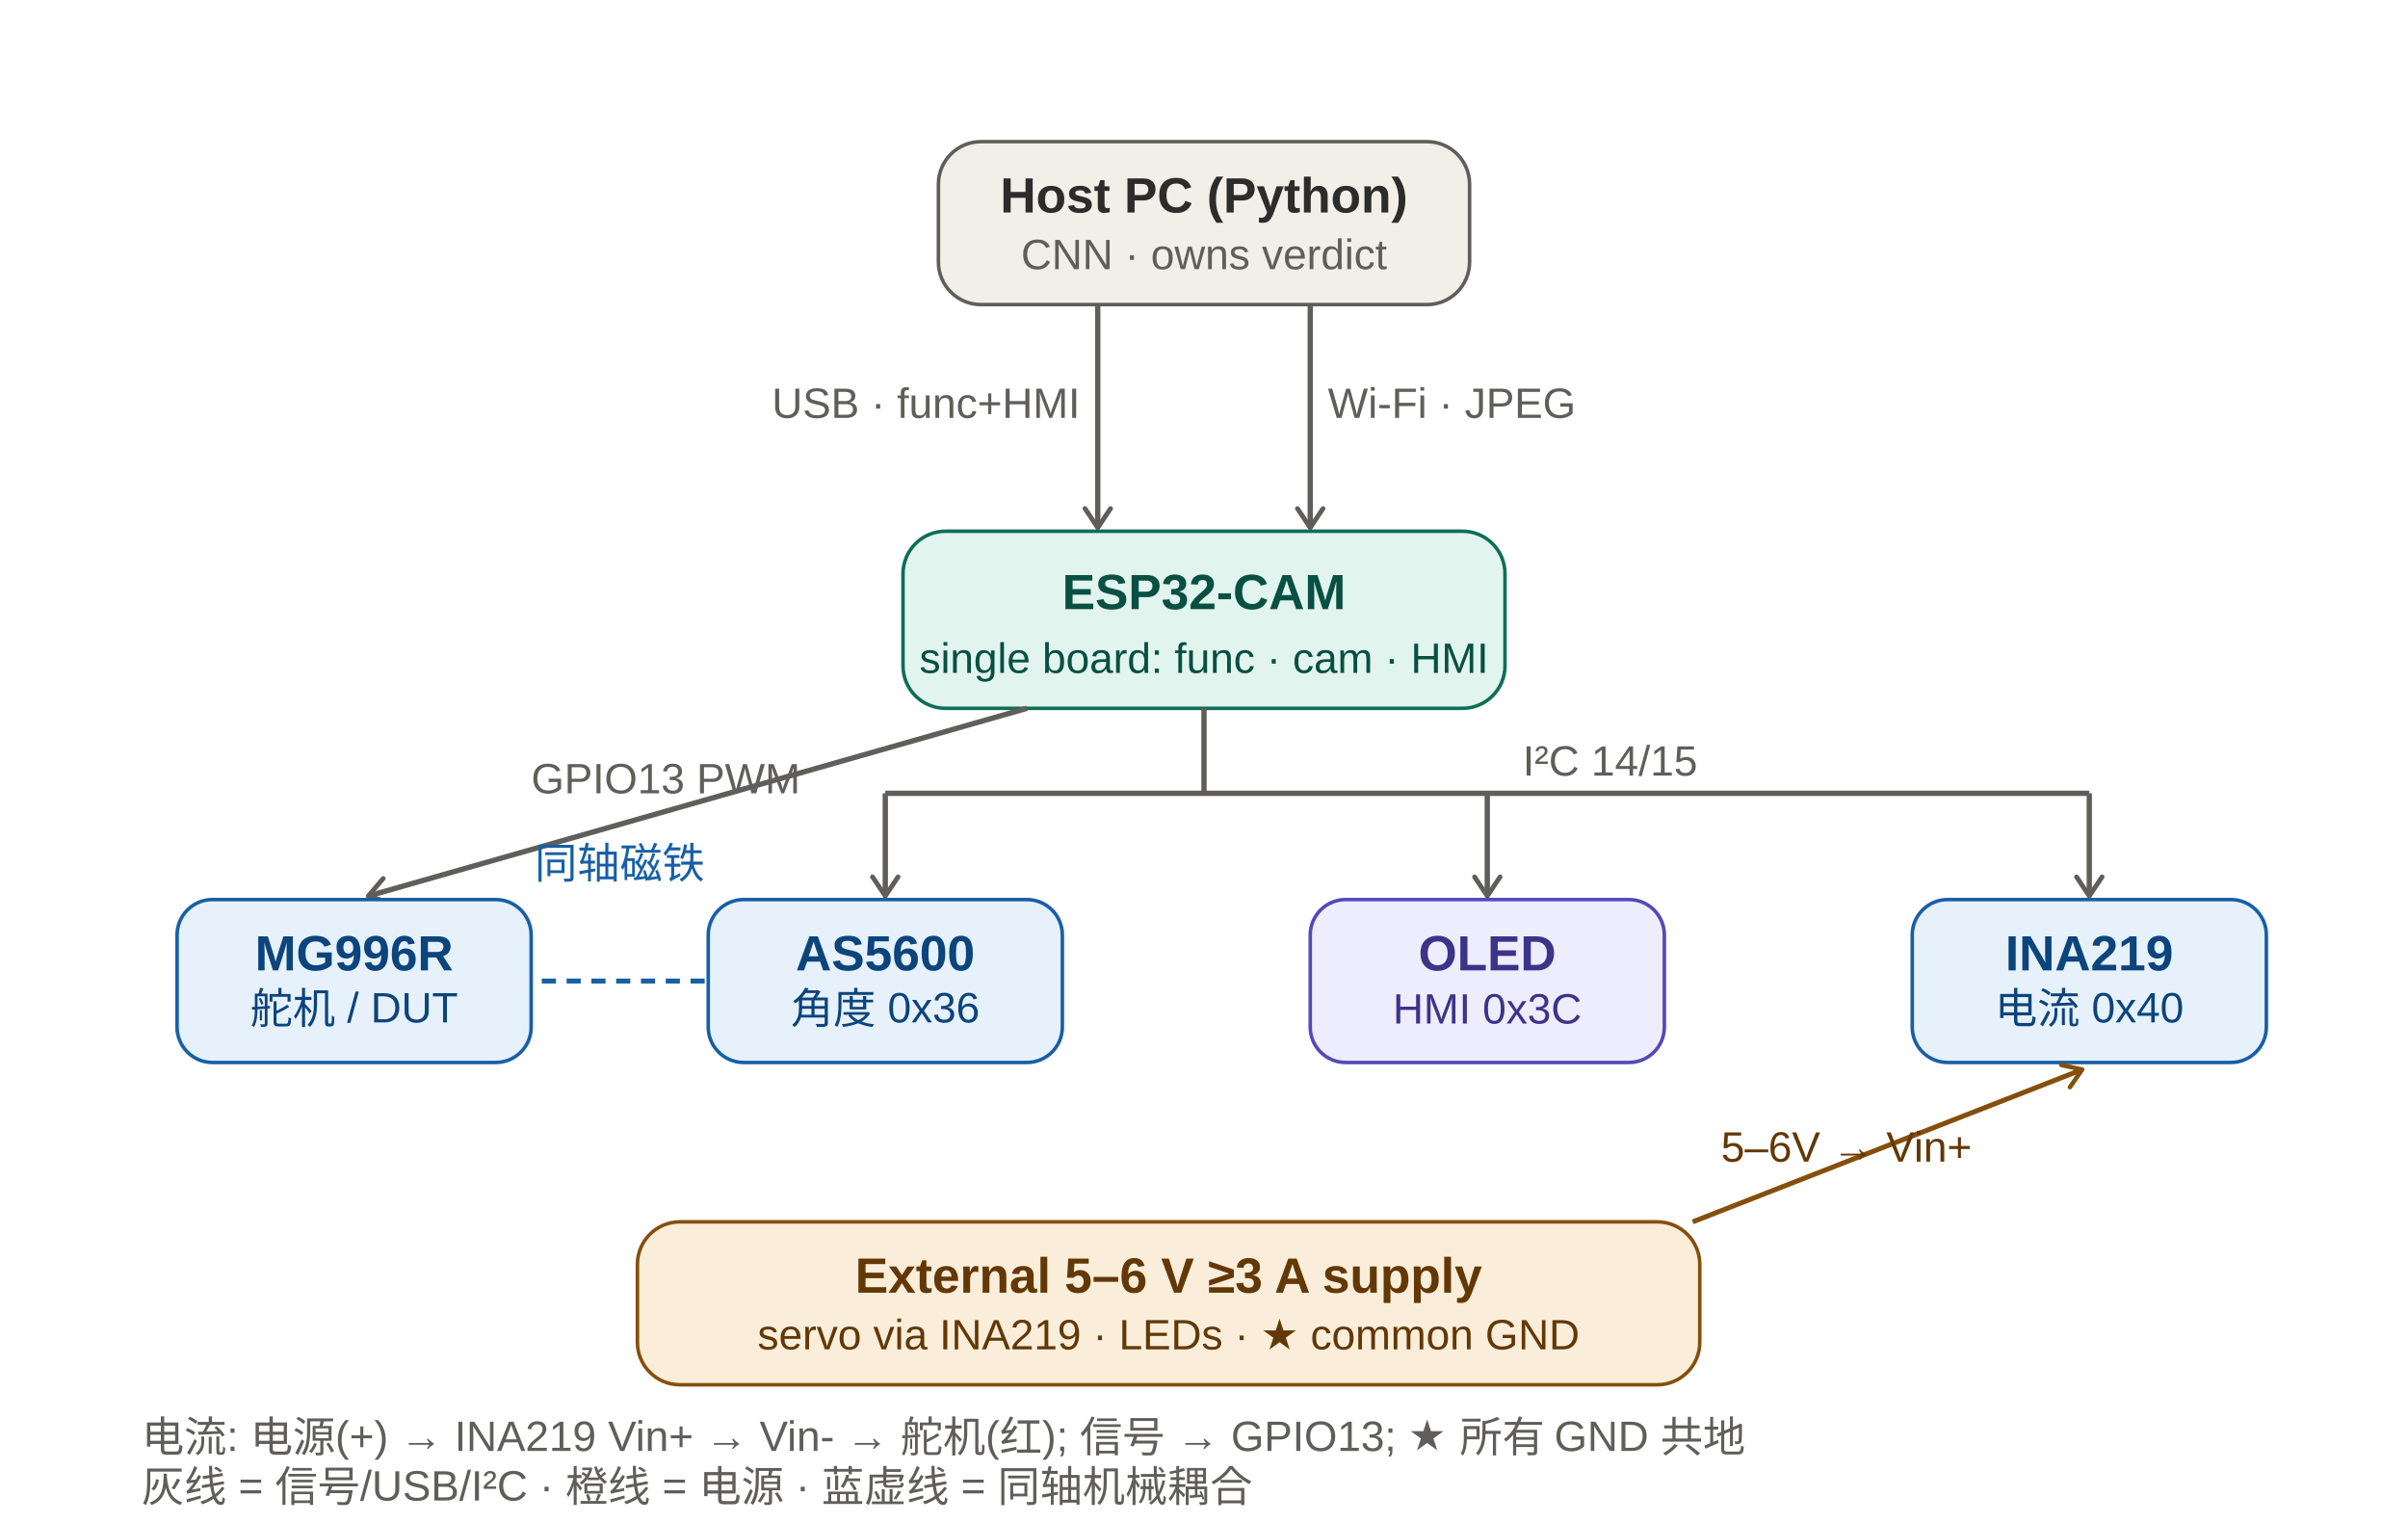
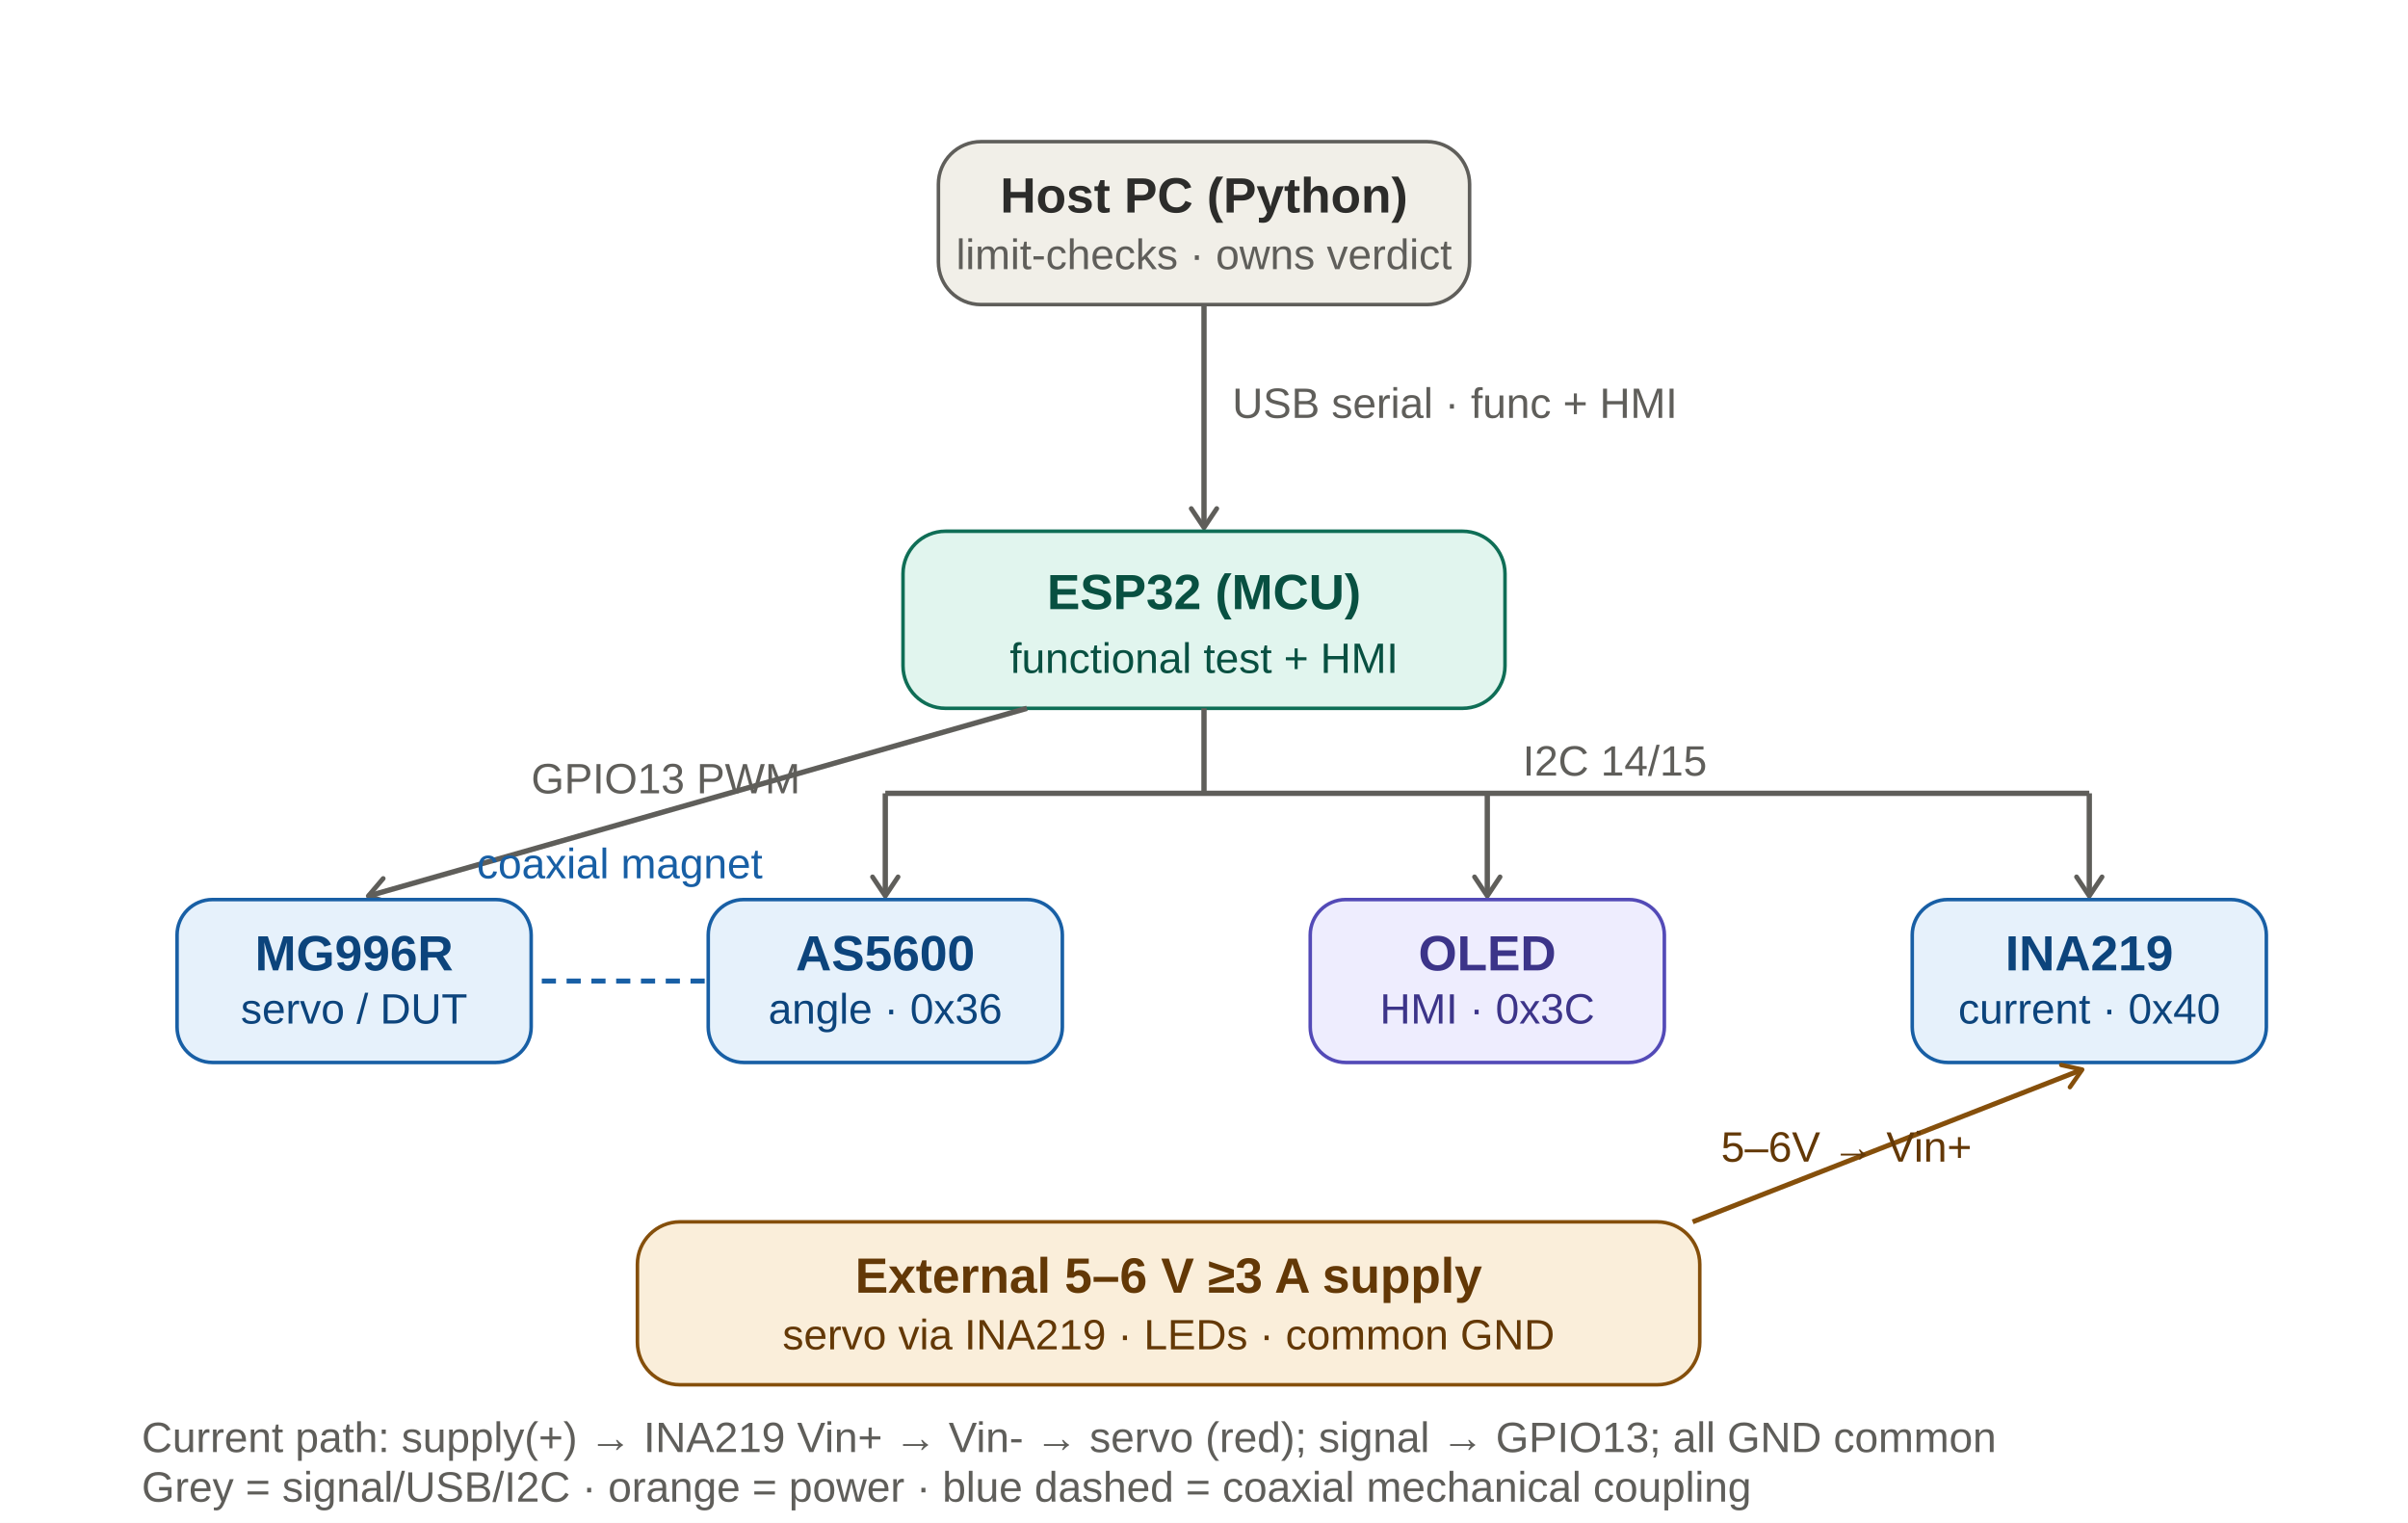
<svg xmlns="http://www.w3.org/2000/svg" viewBox="0 0 680 430" width="680" role="img">
  <style>
    text { font-family: 'Segoe UI', Arial, sans-serif; }
    .th { font-size: 14px; font-weight: 600; }
    .ts { font-size: 12px; }
  </style>
  <defs>
    <marker id="arrow" viewBox="0 0 10 10" refX="8" refY="5" markerWidth="6" markerHeight="6" orient="auto-start-reverse">
      <path d="M2 1L8 5L2 9" fill="none" stroke="#5F5E5A" stroke-width="1.5" stroke-linecap="round" stroke-linejoin="round" />
    </marker>
    <marker id="arrowA" viewBox="0 0 10 10" refX="8" refY="5" markerWidth="6" markerHeight="6" orient="auto-start-reverse">
      <path d="M2 1L8 5L2 9" fill="none" stroke="#854F0B" stroke-width="1.5" stroke-linecap="round" stroke-linejoin="round" />
    </marker>
  </defs>
  <rect x="0" y="0" width="680" height="430" fill="#ffffff" />
  <rect x="265" y="40" width="150" height="46" rx="12" fill="#F1EFE8" stroke="#5F5E5A" />
  <text class="th" x="340" y="60" text-anchor="middle" fill="#2C2C2A">Host PC (Python)</text>
-   <text class="ts" x="340" y="76" text-anchor="middle" fill="#5F5E5A">CNN · owns verdict</text>
-   <line x1="310" y1="86" x2="310" y2="149" stroke="#5F5E5A" stroke-width="1.5" marker-end="url(#arrow)" />
-   <line x1="370" y1="86" x2="370" y2="149" stroke="#5F5E5A" stroke-width="1.5" marker-end="url(#arrow)" />
-   <text class="ts" x="305" y="118" text-anchor="end" fill="#5F5E5A">USB · func+HMI</text>
-   <text class="ts" x="375" y="118" text-anchor="start" fill="#5F5E5A">Wi-Fi · JPEG</text>
+   <text class="ts" x="340" y="76" text-anchor="middle" fill="#5F5E5A">limit-checks · owns verdict</text>
+   <line x1="340" y1="86" x2="340" y2="149" stroke="#5F5E5A" stroke-width="1.5" marker-end="url(#arrow)" />
+   <text class="ts" x="348" y="118" text-anchor="start" fill="#5F5E5A">USB serial · func + HMI</text>
  <rect x="255" y="150" width="170" height="50" rx="12" fill="#E1F5EE" stroke="#0F6E56" />
-   <text class="th" x="340" y="172" text-anchor="middle" fill="#085041">ESP32-CAM</text>
-   <text class="ts" x="340" y="190" text-anchor="middle" fill="#085041">single board: func · cam · HMI</text>
+   <text class="th" x="340" y="172" text-anchor="middle" fill="#085041">ESP32 (MCU)</text>
+   <text class="ts" x="340" y="190" text-anchor="middle" fill="#085041">functional test + HMI</text>
  <line x1="290" y1="200" x2="104" y2="253" stroke="#5F5E5A" stroke-width="1.5" marker-end="url(#arrow)" />
  <text class="ts" x="150" y="224" text-anchor="start" fill="#5F5E5A">GPIO13 PWM</text>
  <line x1="340" y1="200" x2="340" y2="224" stroke="#5F5E5A" stroke-width="1.5" />
  <line x1="250" y1="224" x2="590" y2="224" stroke="#5F5E5A" stroke-width="1.5" />
  <line x1="250" y1="224" x2="250" y2="253" stroke="#5F5E5A" stroke-width="1.5" marker-end="url(#arrow)" />
  <line x1="420" y1="224" x2="420" y2="253" stroke="#5F5E5A" stroke-width="1.5" marker-end="url(#arrow)" />
  <line x1="590" y1="224" x2="590" y2="253" stroke="#5F5E5A" stroke-width="1.5" marker-end="url(#arrow)" />
-   <text class="ts" x="430" y="219" text-anchor="start" fill="#5F5E5A">I²C 14/15</text>
+   <text class="ts" x="430" y="219" text-anchor="start" fill="#5F5E5A">I2C 14/15</text>
  <rect x="50" y="254" width="100" height="46" rx="10" fill="#E6F1FB" stroke="#185FA5" />
  <text class="th" x="100" y="274" text-anchor="middle" fill="#0C447C">MG996R</text>
-   <text class="ts" x="100" y="289" text-anchor="middle" fill="#0C447C">舵机 / DUT</text>
+   <text class="ts" x="100" y="289" text-anchor="middle" fill="#0C447C">servo / DUT</text>
  <rect x="200" y="254" width="100" height="46" rx="10" fill="#E6F1FB" stroke="#185FA5" />
  <text class="th" x="250" y="274" text-anchor="middle" fill="#0C447C">AS5600</text>
-   <text class="ts" x="250" y="289" text-anchor="middle" fill="#0C447C">角度 0x36</text>
+   <text class="ts" x="250" y="289" text-anchor="middle" fill="#0C447C">angle · 0x36</text>
  <rect x="370" y="254" width="100" height="46" rx="10" fill="#EEEDFE" stroke="#534AB7" />
  <text class="th" x="420" y="274" text-anchor="middle" fill="#3C3489">OLED</text>
-   <text class="ts" x="420" y="289" text-anchor="middle" fill="#3C3489">HMI 0x3C</text>
+   <text class="ts" x="420" y="289" text-anchor="middle" fill="#3C3489">HMI · 0x3C</text>
  <rect x="540" y="254" width="100" height="46" rx="10" fill="#E6F1FB" stroke="#185FA5" />
  <text class="th" x="590" y="274" text-anchor="middle" fill="#0C447C">INA219</text>
-   <text class="ts" x="590" y="289" text-anchor="middle" fill="#0C447C">电流 0x40</text>
+   <text class="ts" x="590" y="289" text-anchor="middle" fill="#0C447C">current · 0x40</text>
  <line x1="199" y1="277" x2="151" y2="277" stroke="#185FA5" stroke-width="1.4" stroke-dasharray="4 3" />
-   <text class="ts" x="175" y="248" text-anchor="middle" fill="#185FA5">同轴磁铁</text>
+   <text class="ts" x="175" y="248" text-anchor="middle" fill="#185FA5">coaxial magnet</text>
  <rect x="180" y="345" width="300" height="46" rx="12" fill="#FAEEDA" stroke="#854F0B" />
  <text class="th" x="330" y="365" text-anchor="middle" fill="#633806">External 5–6 V ≥3 A supply</text>
-   <text class="ts" x="330" y="381" text-anchor="middle" fill="#633806">servo via INA219 · LEDs · ★ common GND</text>
+   <text class="ts" x="330" y="381" text-anchor="middle" fill="#633806">servo via INA219 · LEDs · common GND</text>
  <line x1="478" y1="345" x2="588" y2="302" stroke="#854F0B" stroke-width="1.4" marker-end="url(#arrowA)" />
  <text class="ts" x="486" y="328" text-anchor="start" fill="#633806">5–6V → Vin+</text>
-   <text class="ts" x="40" y="410" text-anchor="start" fill="#5F5E5A">电流: 电源(+) → INA219 Vin+ → Vin- → 舵机(红);  信号 → GPIO13;  ★ 所有 GND 共地</text>
-   <text class="ts" x="40" y="424" text-anchor="start" fill="#5F5E5A">灰线 = 信号/USB/I²C · 橙线 = 电源 · 蓝虚线 = 同轴机械耦合</text>
+   <text class="ts" x="40" y="410" text-anchor="start" fill="#5F5E5A">Current path: supply(+) → INA219 Vin+ → Vin- → servo (red);  signal → GPIO13;  all GND common</text>
+   <text class="ts" x="40" y="424" text-anchor="start" fill="#5F5E5A">Grey = signal/USB/I2C · orange = power · blue dashed = coaxial mechanical coupling</text>
</svg>
